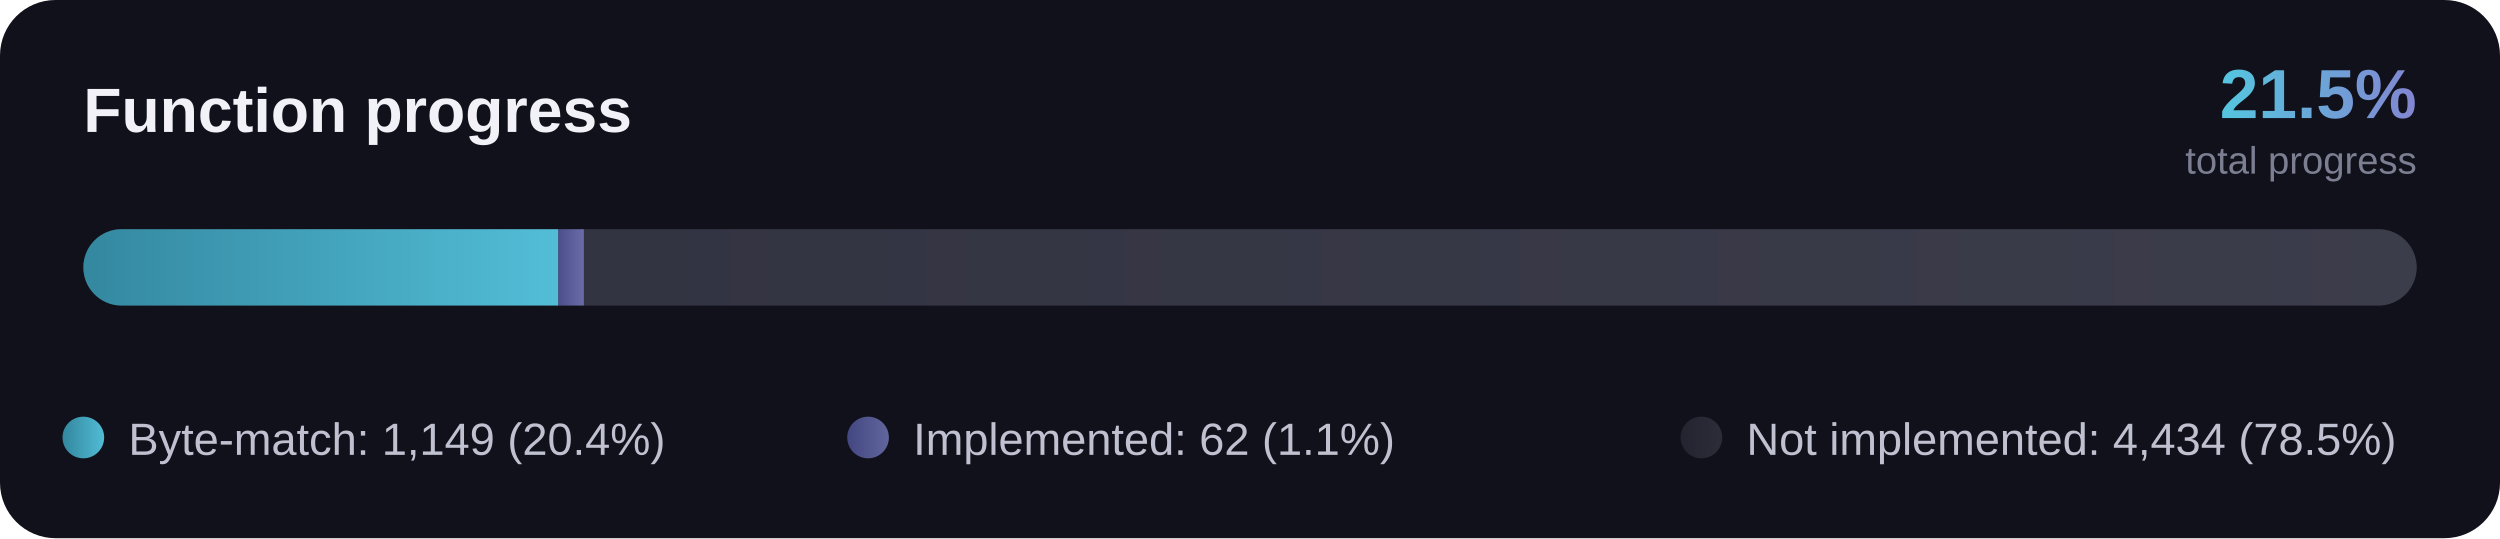
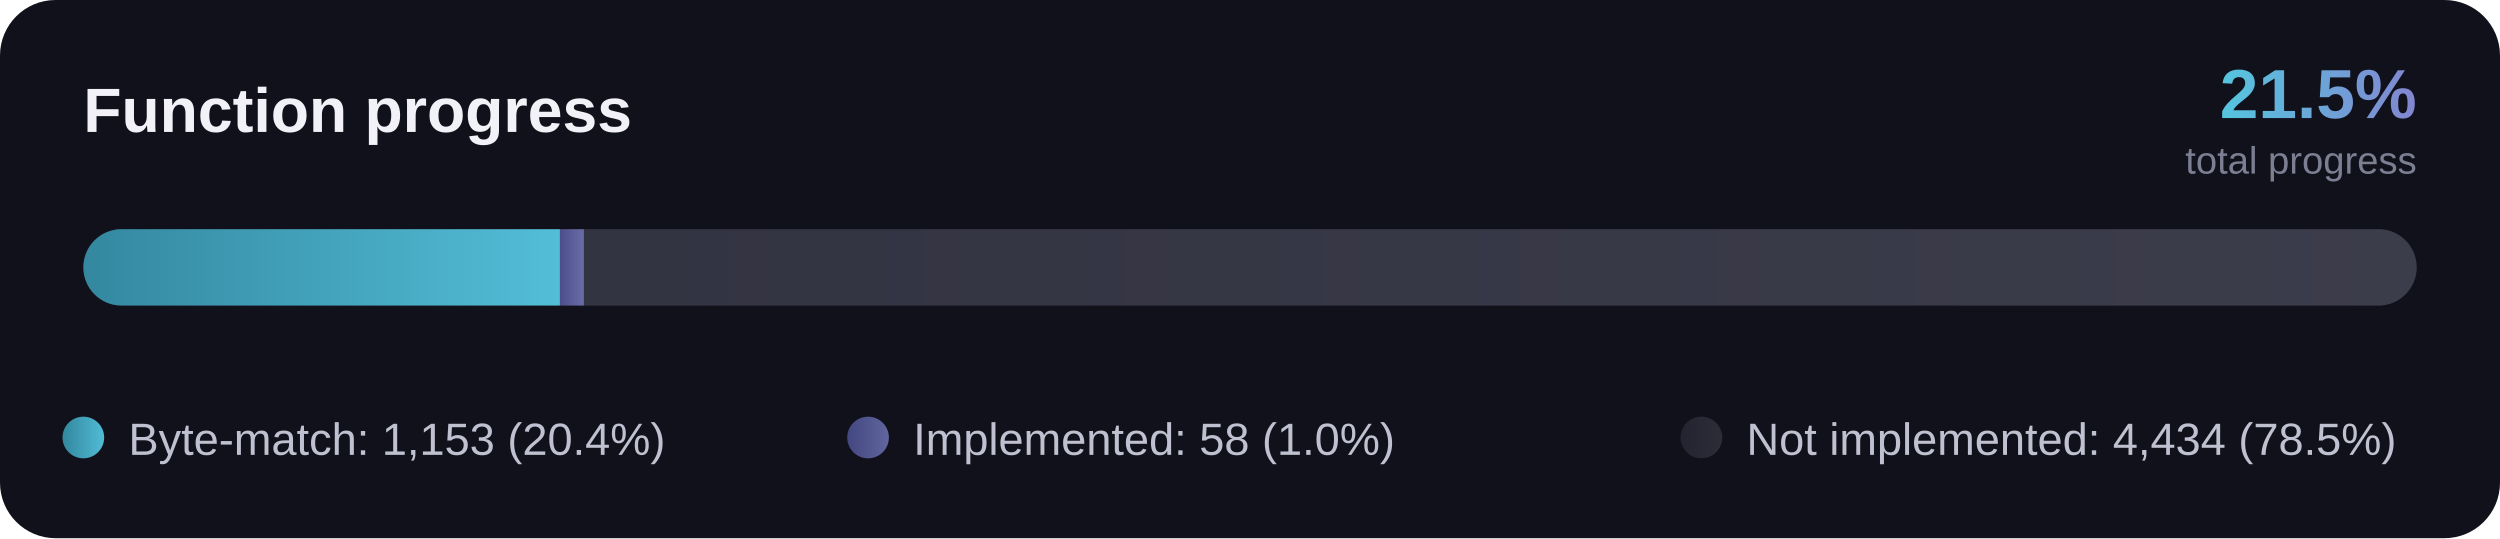
<svg xmlns="http://www.w3.org/2000/svg" width="720" height="155" viewBox="0 0 720 155" role="img" aria-labelledby="title description" font-family="Segoe UI, Arial, sans-serif">
  <defs>
    <linearGradient id="matching-gradient" x1="0" x2="1">
      <stop offset="0" stop-color="#348da5" />
      <stop offset="1" stop-color="#55c5df" />
    </linearGradient>
    <linearGradient id="not-matching-gradient" x1="0" x2="1">
      <stop offset="0" stop-color="#585caa" />
      <stop offset="1" stop-color="#8286d1" />
    </linearGradient>
    <linearGradient id="not-started-gradient" x1="0" x2="1">
      <stop offset="0" stop-color="#3e4050" />
      <stop offset="1" stop-color="#555767" />
    </linearGradient>
    <linearGradient id="overall-gradient" x1="0" x2="1">
      <stop offset="0" stop-color="#55c5df" />
      <stop offset="1" stop-color="#8286d1" />
    </linearGradient>
  </defs>
  <rect width="720" height="155" rx="16" fill="#10111a" />
  <text x="24" y="38" fill="#f1f1f7" font-family="Segoe UI, Arial, sans-serif" font-size="18" font-weight="600">Function progress</text>
  <text x="696" y="34" text-anchor="end" fill="url(#overall-gradient)" font-family="Segoe UI, Arial, sans-serif" font-size="20" font-weight="700">21.5%</text>
  <text x="696" y="50" text-anchor="end" fill="#7c7e92" font-family="Segoe UI, Arial, sans-serif" font-size="11">total progress</text>
  <rect x="24" y="66" width="672" height="22" rx="11" fill="#555767" fill-opacity="0.4" />
  <clipPath id="progress-clip">
    <rect x="24" y="66" width="672" height="22" rx="11" />
  </clipPath>
  <g clip-path="url(#progress-clip)">
-     <rect x="24.00" y="66" width="136.78" height="22" fill="url(#matching-gradient)" fill-opacity="0.95" />
-     <rect x="160.78" y="66" width="7.38" height="22" fill="url(#not-matching-gradient)" fill-opacity="0.72" />
+     <rect x="24.00" y="66" width="137.26" height="22" fill="url(#matching-gradient)" fill-opacity="0.95" />
+     <rect x="161.26" y="66" width="6.90" height="22" fill="url(#not-matching-gradient)" fill-opacity="0.72" />
    <rect x="168.16" y="66" width="527.84" height="22" fill="url(#not-started-gradient)" fill-opacity="0.4" />
  </g>
  <circle cx="24" cy="126" r="6" fill="url(#matching-gradient)" fill-opacity="0.95" />
-   <text x="37" y="131" fill="#c0c1d0" font-size="13">Byte-match: 1,149 (20.4%)</text>
+   <text x="37" y="131" fill="#c0c1d0" font-size="13">Byte-match: 1,153 (20.4%)</text>
  <circle cx="250" cy="126" r="6" fill="url(#not-matching-gradient)" fill-opacity="0.72" />
-   <text x="263" y="131" fill="#c0c1d0" font-size="13">Implemented: 62 (1.1%)</text>
+   <text x="263" y="131" fill="#c0c1d0" font-size="13">Implemented: 58 (1.0%)</text>
  <circle cx="490" cy="126" r="6" fill="url(#not-started-gradient)" fill-opacity="0.4" />
  <text x="503" y="131" fill="#c0c1d0" font-size="13">Not implemented: 4,434 (78.5%)</text>
</svg>
